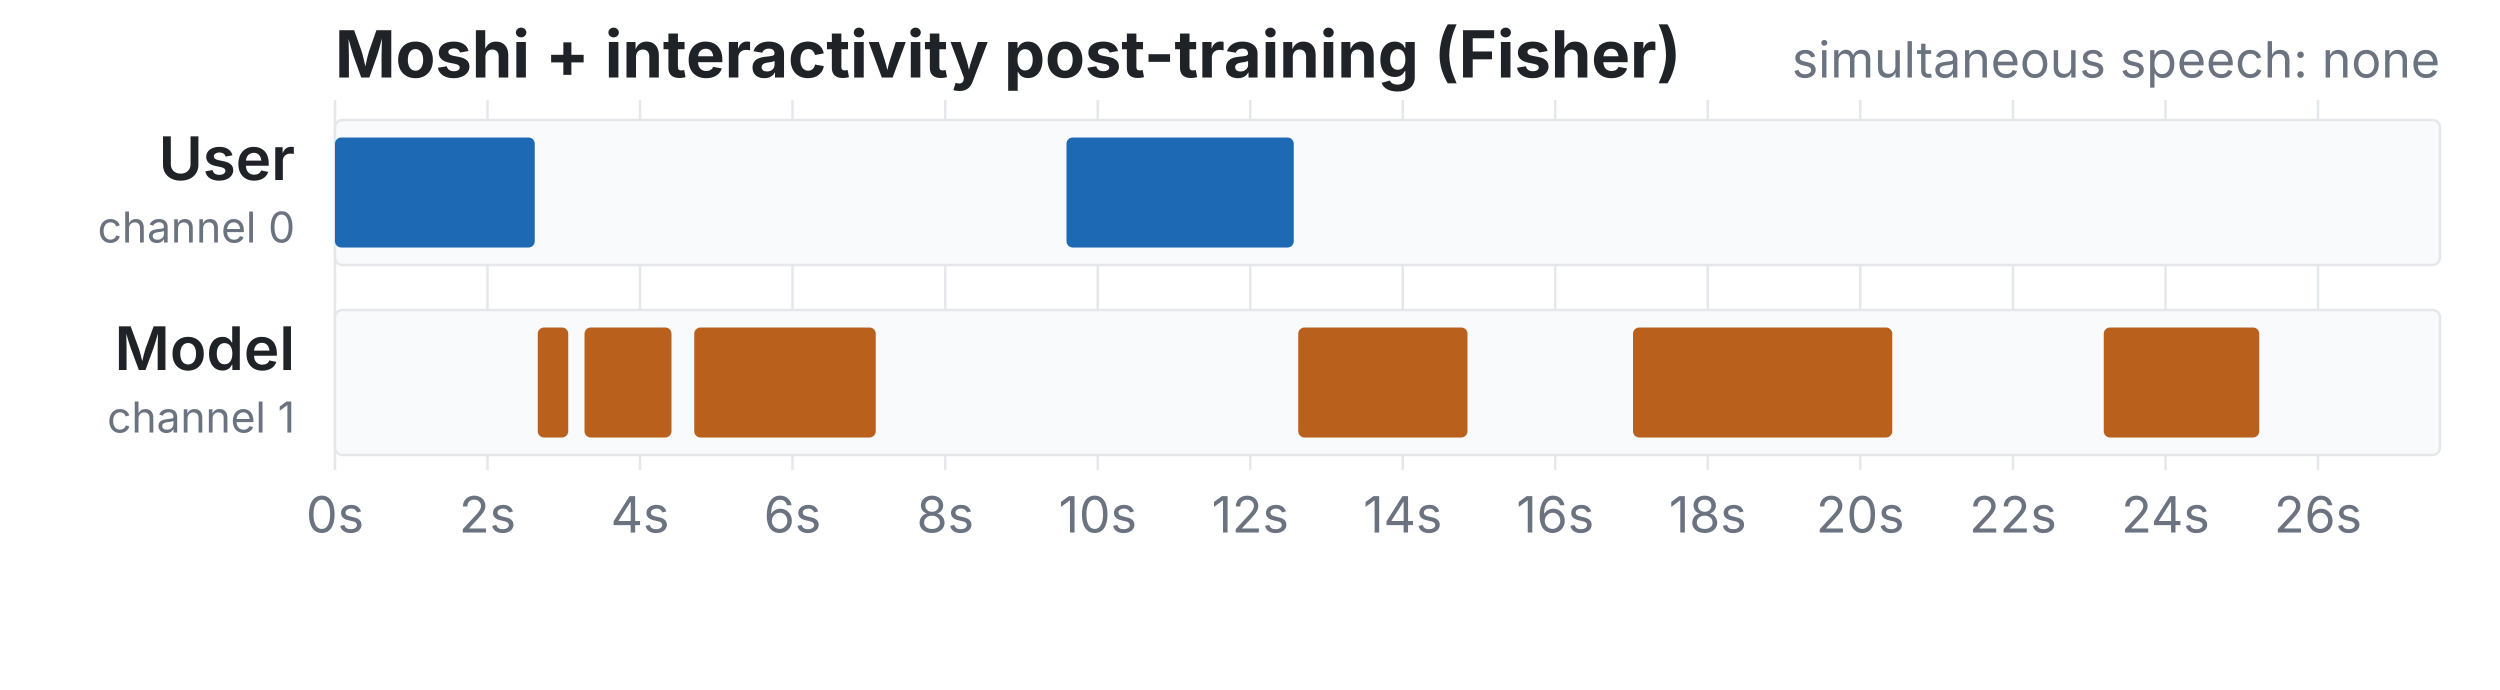
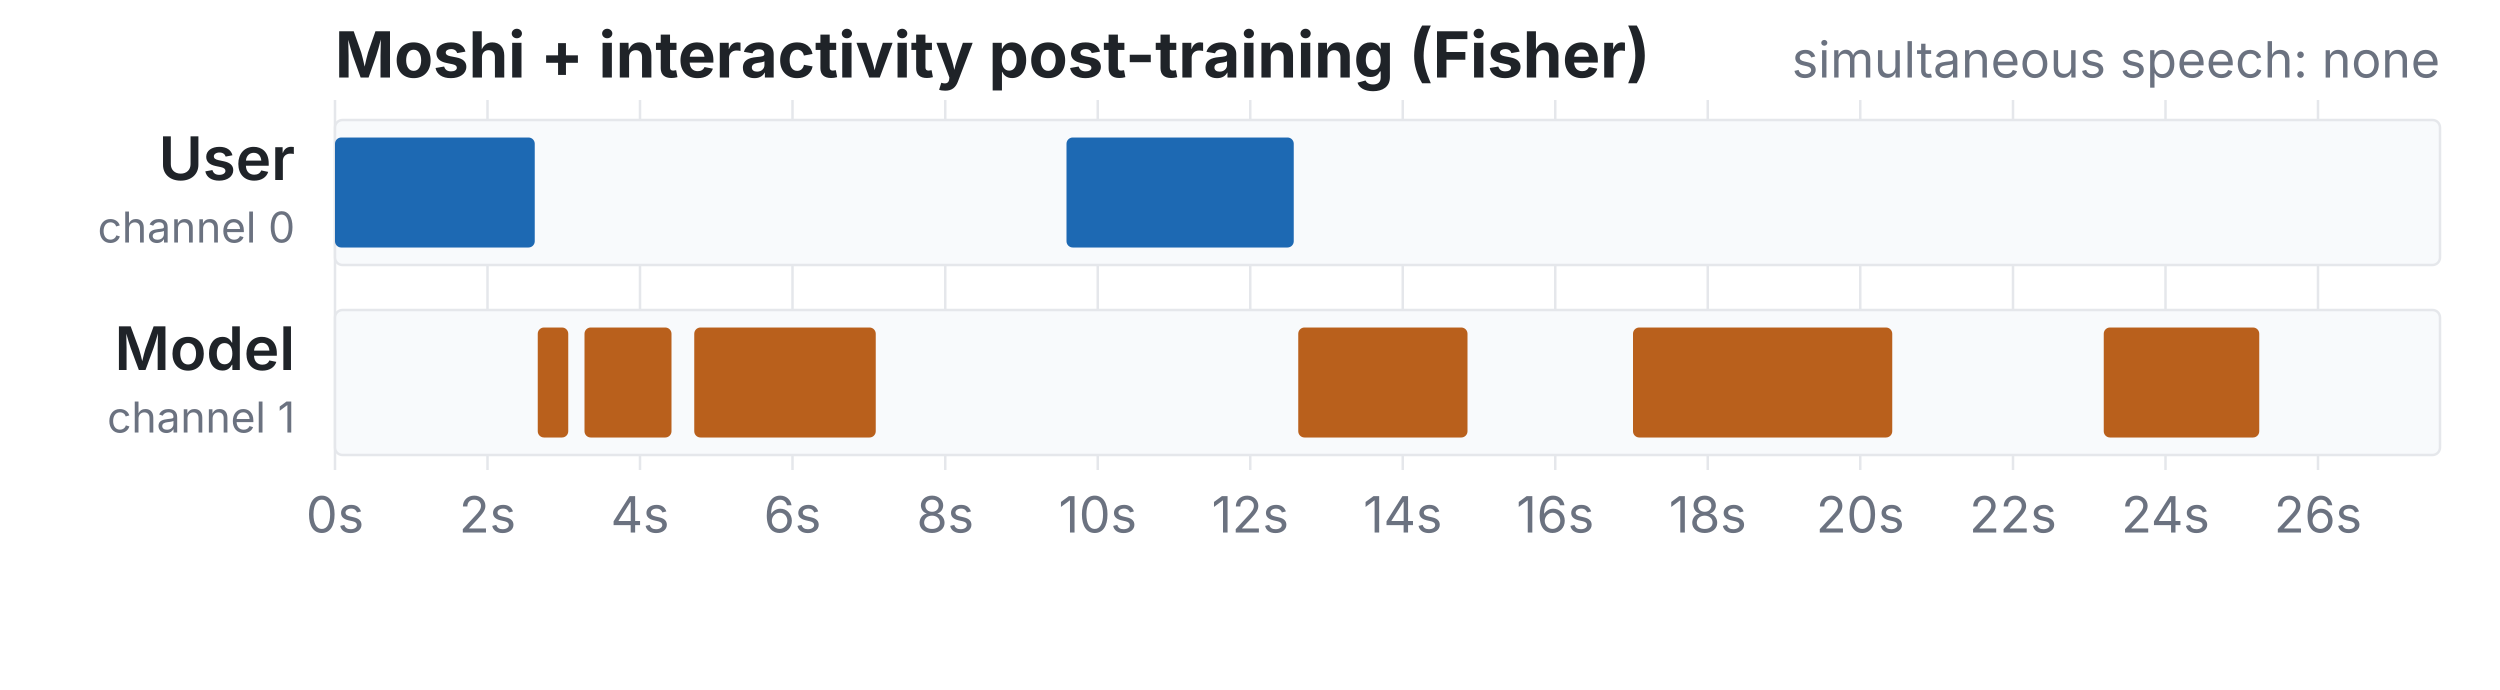
<svg xmlns="http://www.w3.org/2000/svg" viewBox="0 0 1000 276" width="100%" role="img" font-family="system-ui,-apple-system,Segoe UI,sans-serif">
  <defs>
    <pattern id="hatch" width="7" height="7" patternTransform="rotate(45)" patternUnits="userSpaceOnUse">
      <line x1="0" y1="0" x2="0" y2="7" stroke="#dc2626" stroke-width="2.6" opacity=".85" />
    </pattern>
  </defs>
  <line x1="134.0" y1="40" x2="134.0" y2="188" stroke="#e5e7eb" stroke-width="1" />
  <text x="134.0" y="213" font-size="20" fill="#6b7280" text-anchor="middle">0s</text>
  <line x1="195.0" y1="40" x2="195.0" y2="188" stroke="#e5e7eb" stroke-width="1" />
  <text x="195.0" y="213" font-size="20" fill="#6b7280" text-anchor="middle">2s</text>
  <line x1="256.0" y1="40" x2="256.0" y2="188" stroke="#e5e7eb" stroke-width="1" />
  <text x="256.0" y="213" font-size="20" fill="#6b7280" text-anchor="middle">4s</text>
  <line x1="317.0" y1="40" x2="317.0" y2="188" stroke="#e5e7eb" stroke-width="1" />
  <text x="317.0" y="213" font-size="20" fill="#6b7280" text-anchor="middle">6s</text>
  <line x1="378.1" y1="40" x2="378.1" y2="188" stroke="#e5e7eb" stroke-width="1" />
  <text x="378.1" y="213" font-size="20" fill="#6b7280" text-anchor="middle">8s</text>
  <line x1="439.1" y1="40" x2="439.1" y2="188" stroke="#e5e7eb" stroke-width="1" />
  <text x="439.1" y="213" font-size="20" fill="#6b7280" text-anchor="middle">10s</text>
  <line x1="500.1" y1="40" x2="500.1" y2="188" stroke="#e5e7eb" stroke-width="1" />
  <text x="500.1" y="213" font-size="20" fill="#6b7280" text-anchor="middle">12s</text>
  <line x1="561.1" y1="40" x2="561.1" y2="188" stroke="#e5e7eb" stroke-width="1" />
  <text x="561.1" y="213" font-size="20" fill="#6b7280" text-anchor="middle">14s</text>
  <line x1="622.1" y1="40" x2="622.1" y2="188" stroke="#e5e7eb" stroke-width="1" />
  <text x="622.1" y="213" font-size="20" fill="#6b7280" text-anchor="middle">16s</text>
  <line x1="683.1" y1="40" x2="683.1" y2="188" stroke="#e5e7eb" stroke-width="1" />
  <text x="683.1" y="213" font-size="20" fill="#6b7280" text-anchor="middle">18s</text>
  <line x1="744.1" y1="40" x2="744.1" y2="188" stroke="#e5e7eb" stroke-width="1" />
  <text x="744.1" y="213" font-size="20" fill="#6b7280" text-anchor="middle">20s</text>
  <line x1="805.2" y1="40" x2="805.2" y2="188" stroke="#e5e7eb" stroke-width="1" />
  <text x="805.2" y="213" font-size="20" fill="#6b7280" text-anchor="middle">22s</text>
  <line x1="866.2" y1="40" x2="866.2" y2="188" stroke="#e5e7eb" stroke-width="1" />
  <text x="866.2" y="213" font-size="20" fill="#6b7280" text-anchor="middle">24s</text>
  <line x1="927.2" y1="40" x2="927.2" y2="188" stroke="#e5e7eb" stroke-width="1" />
  <text x="927.2" y="213" font-size="20" fill="#6b7280" text-anchor="middle">26s</text>
  <rect x="134" y="48" width="842" height="58" fill="#f8fafc" stroke="#e5e7eb" stroke-width="1" rx="3" />
  <text x="118" y="72.0" font-size="24" font-weight="600" fill="#1f2328" text-anchor="end">User</text>
  <text x="118" y="97.0" font-size="17" fill="#6b7280" text-anchor="end">channel 0</text>
  <rect x="134.0" y="55" width="79.9" height="44" fill="#0b5cad" rx="2.5" opacity=".92" />
  <rect x="426.6" y="55" width="90.9" height="44" fill="#0b5cad" rx="2.5" opacity=".92" />
  <rect x="134" y="124" width="842" height="58" fill="#f8fafc" stroke="#e5e7eb" stroke-width="1" rx="3" />
  <text x="118" y="148.0" font-size="24" font-weight="600" fill="#1f2328" text-anchor="end">Model</text>
  <text x="118" y="173.0" font-size="17" fill="#6b7280" text-anchor="end">channel 1</text>
  <rect x="215.1" y="131" width="12.2" height="44" fill="#b45309" rx="2.5" opacity=".92" />
  <rect x="233.8" y="131" width="34.8" height="44" fill="#b45309" rx="2.5" opacity=".92" />
  <rect x="277.7" y="131" width="72.6" height="44" fill="#b45309" rx="2.5" opacity=".92" />
  <rect x="519.3" y="131" width="67.7" height="44" fill="#b45309" rx="2.5" opacity=".92" />
  <rect x="653.2" y="131" width="103.7" height="44" fill="#b45309" rx="2.5" opacity=".92" />
  <rect x="841.5" y="131" width="62.2" height="44" fill="#b45309" rx="2.5" opacity=".92" />
-   <text x="134" y="31" font-size="26" font-weight="700" fill="#1f2328">Moshi + interactivity post-training (Fisher)</text>
+   <text x="134" y="31" font-size="25.4" font-weight="700" fill="#1f2328">Moshi + interactivity post-training (Fisher)</text>
  <text x="976" y="31" font-size="20" fill="#6b7280" text-anchor="end">simultaneous speech: none</text>
</svg>
